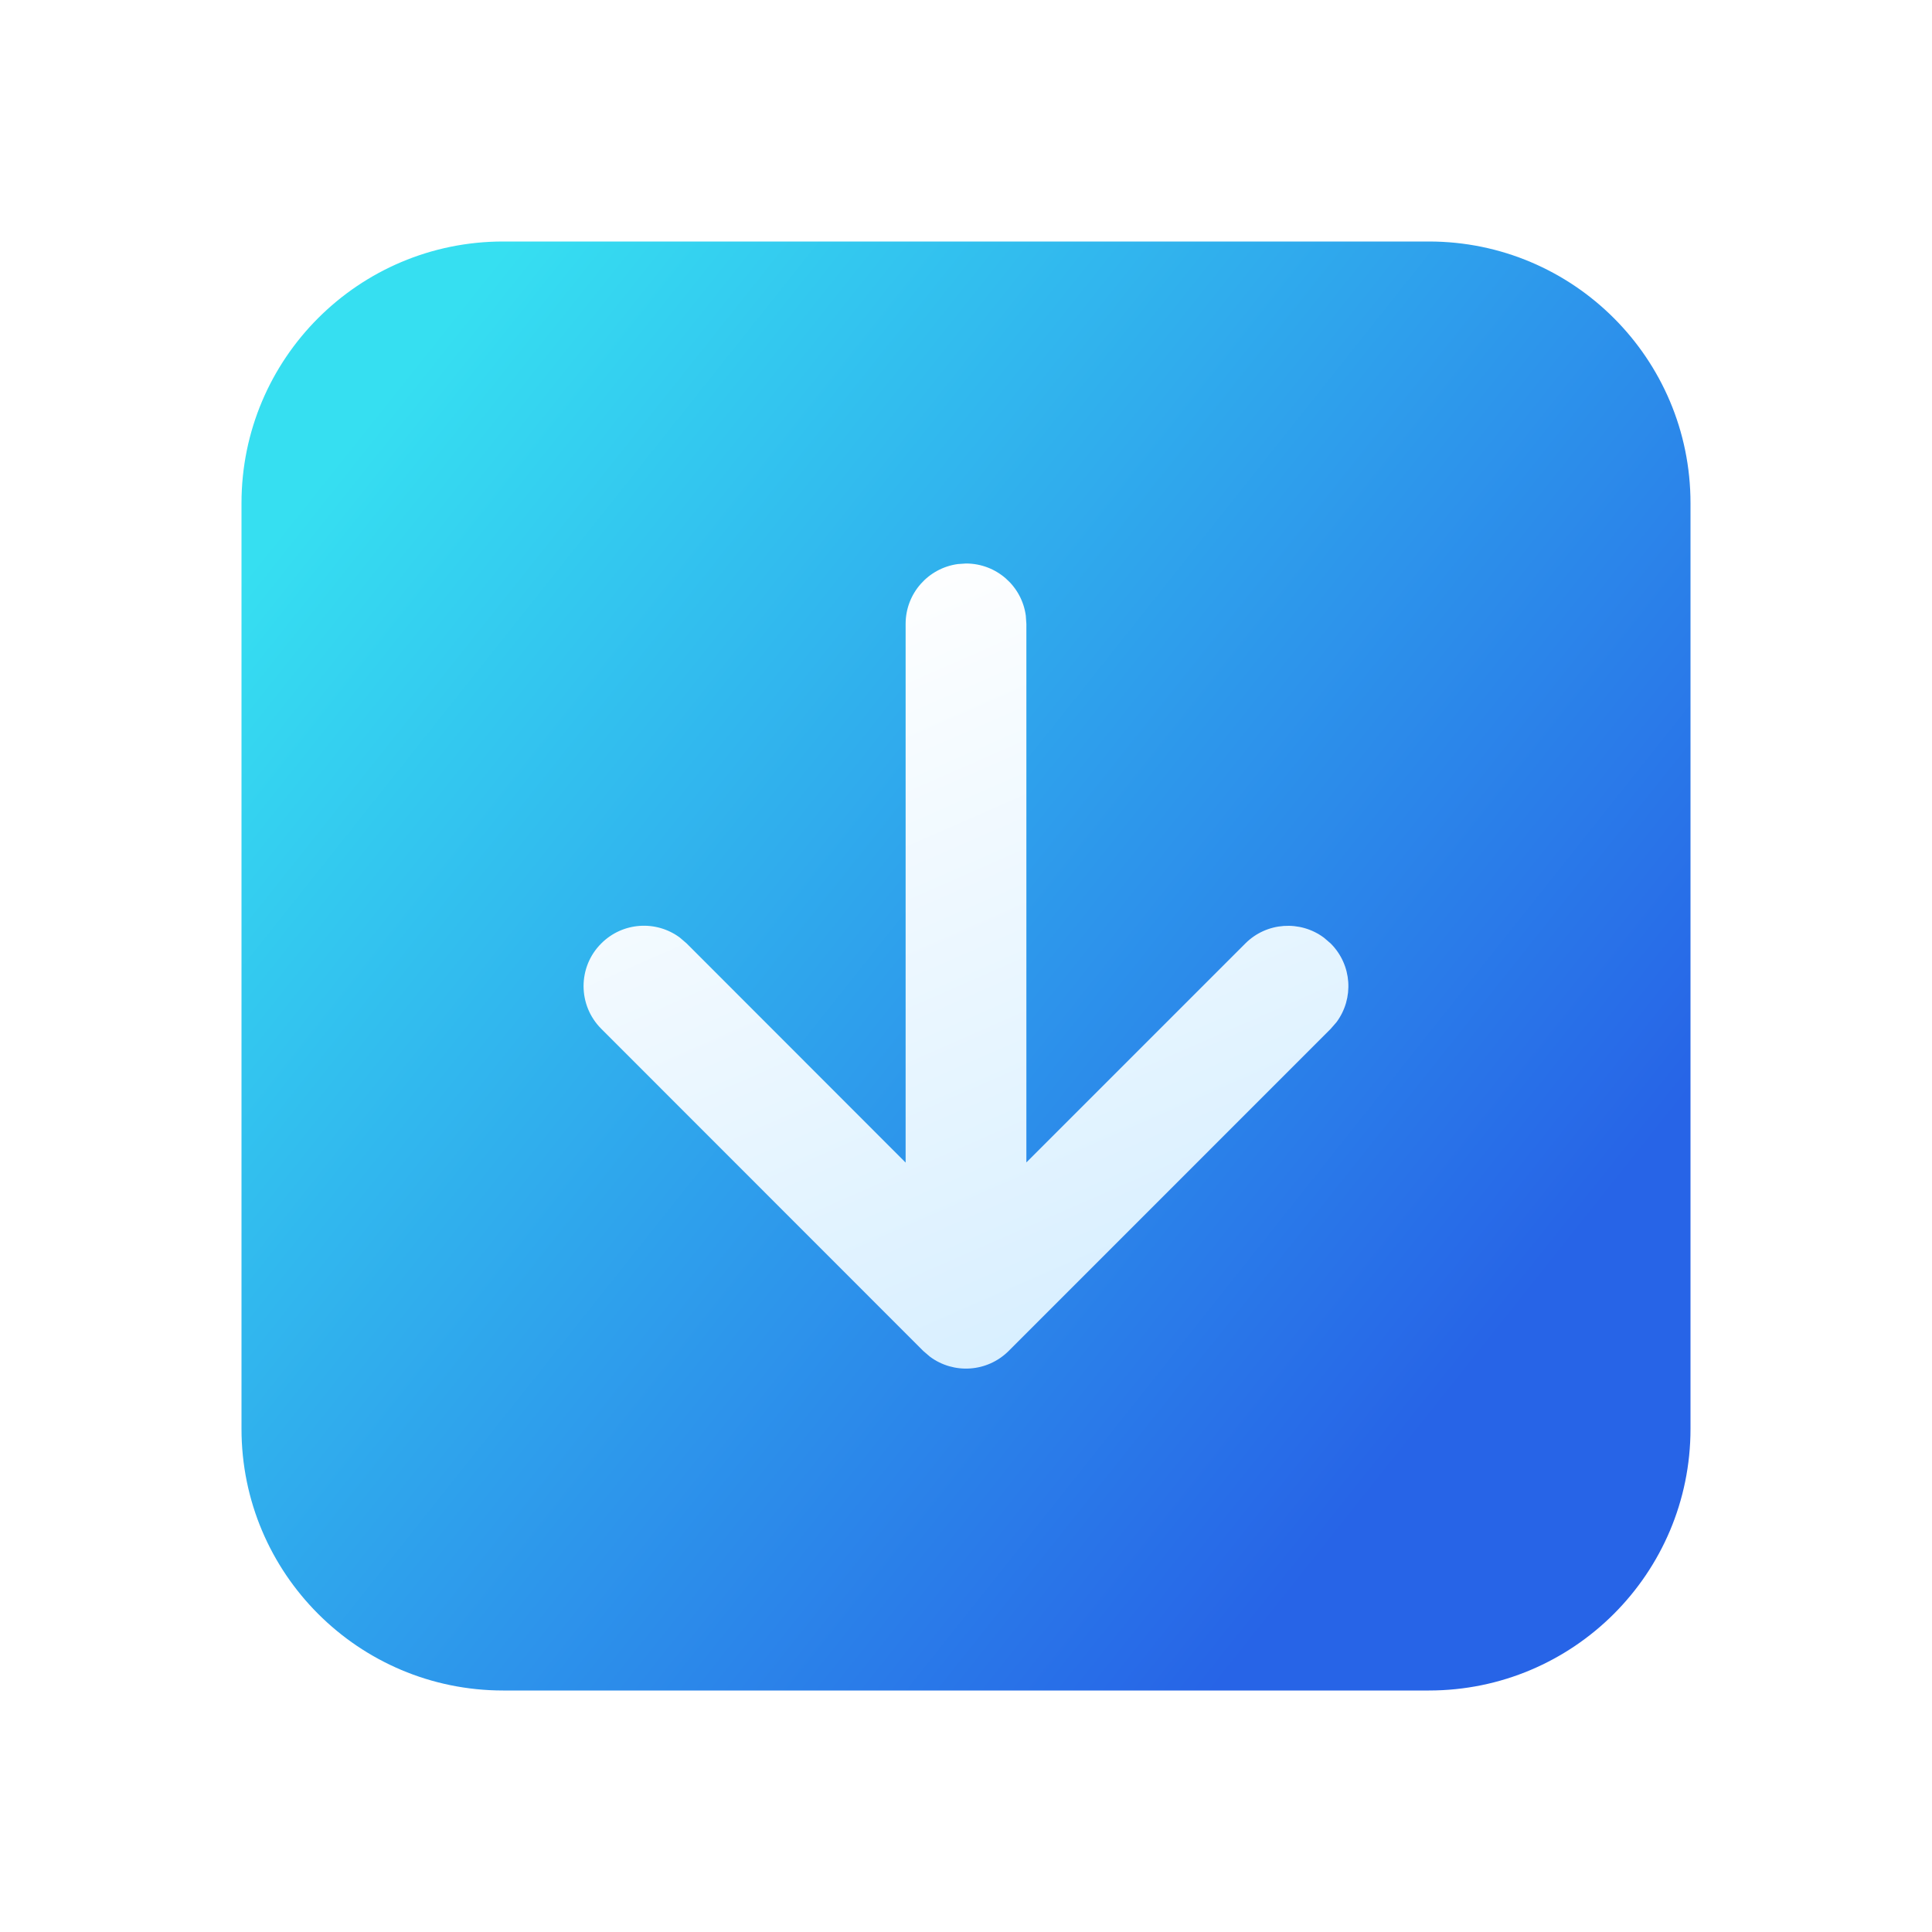
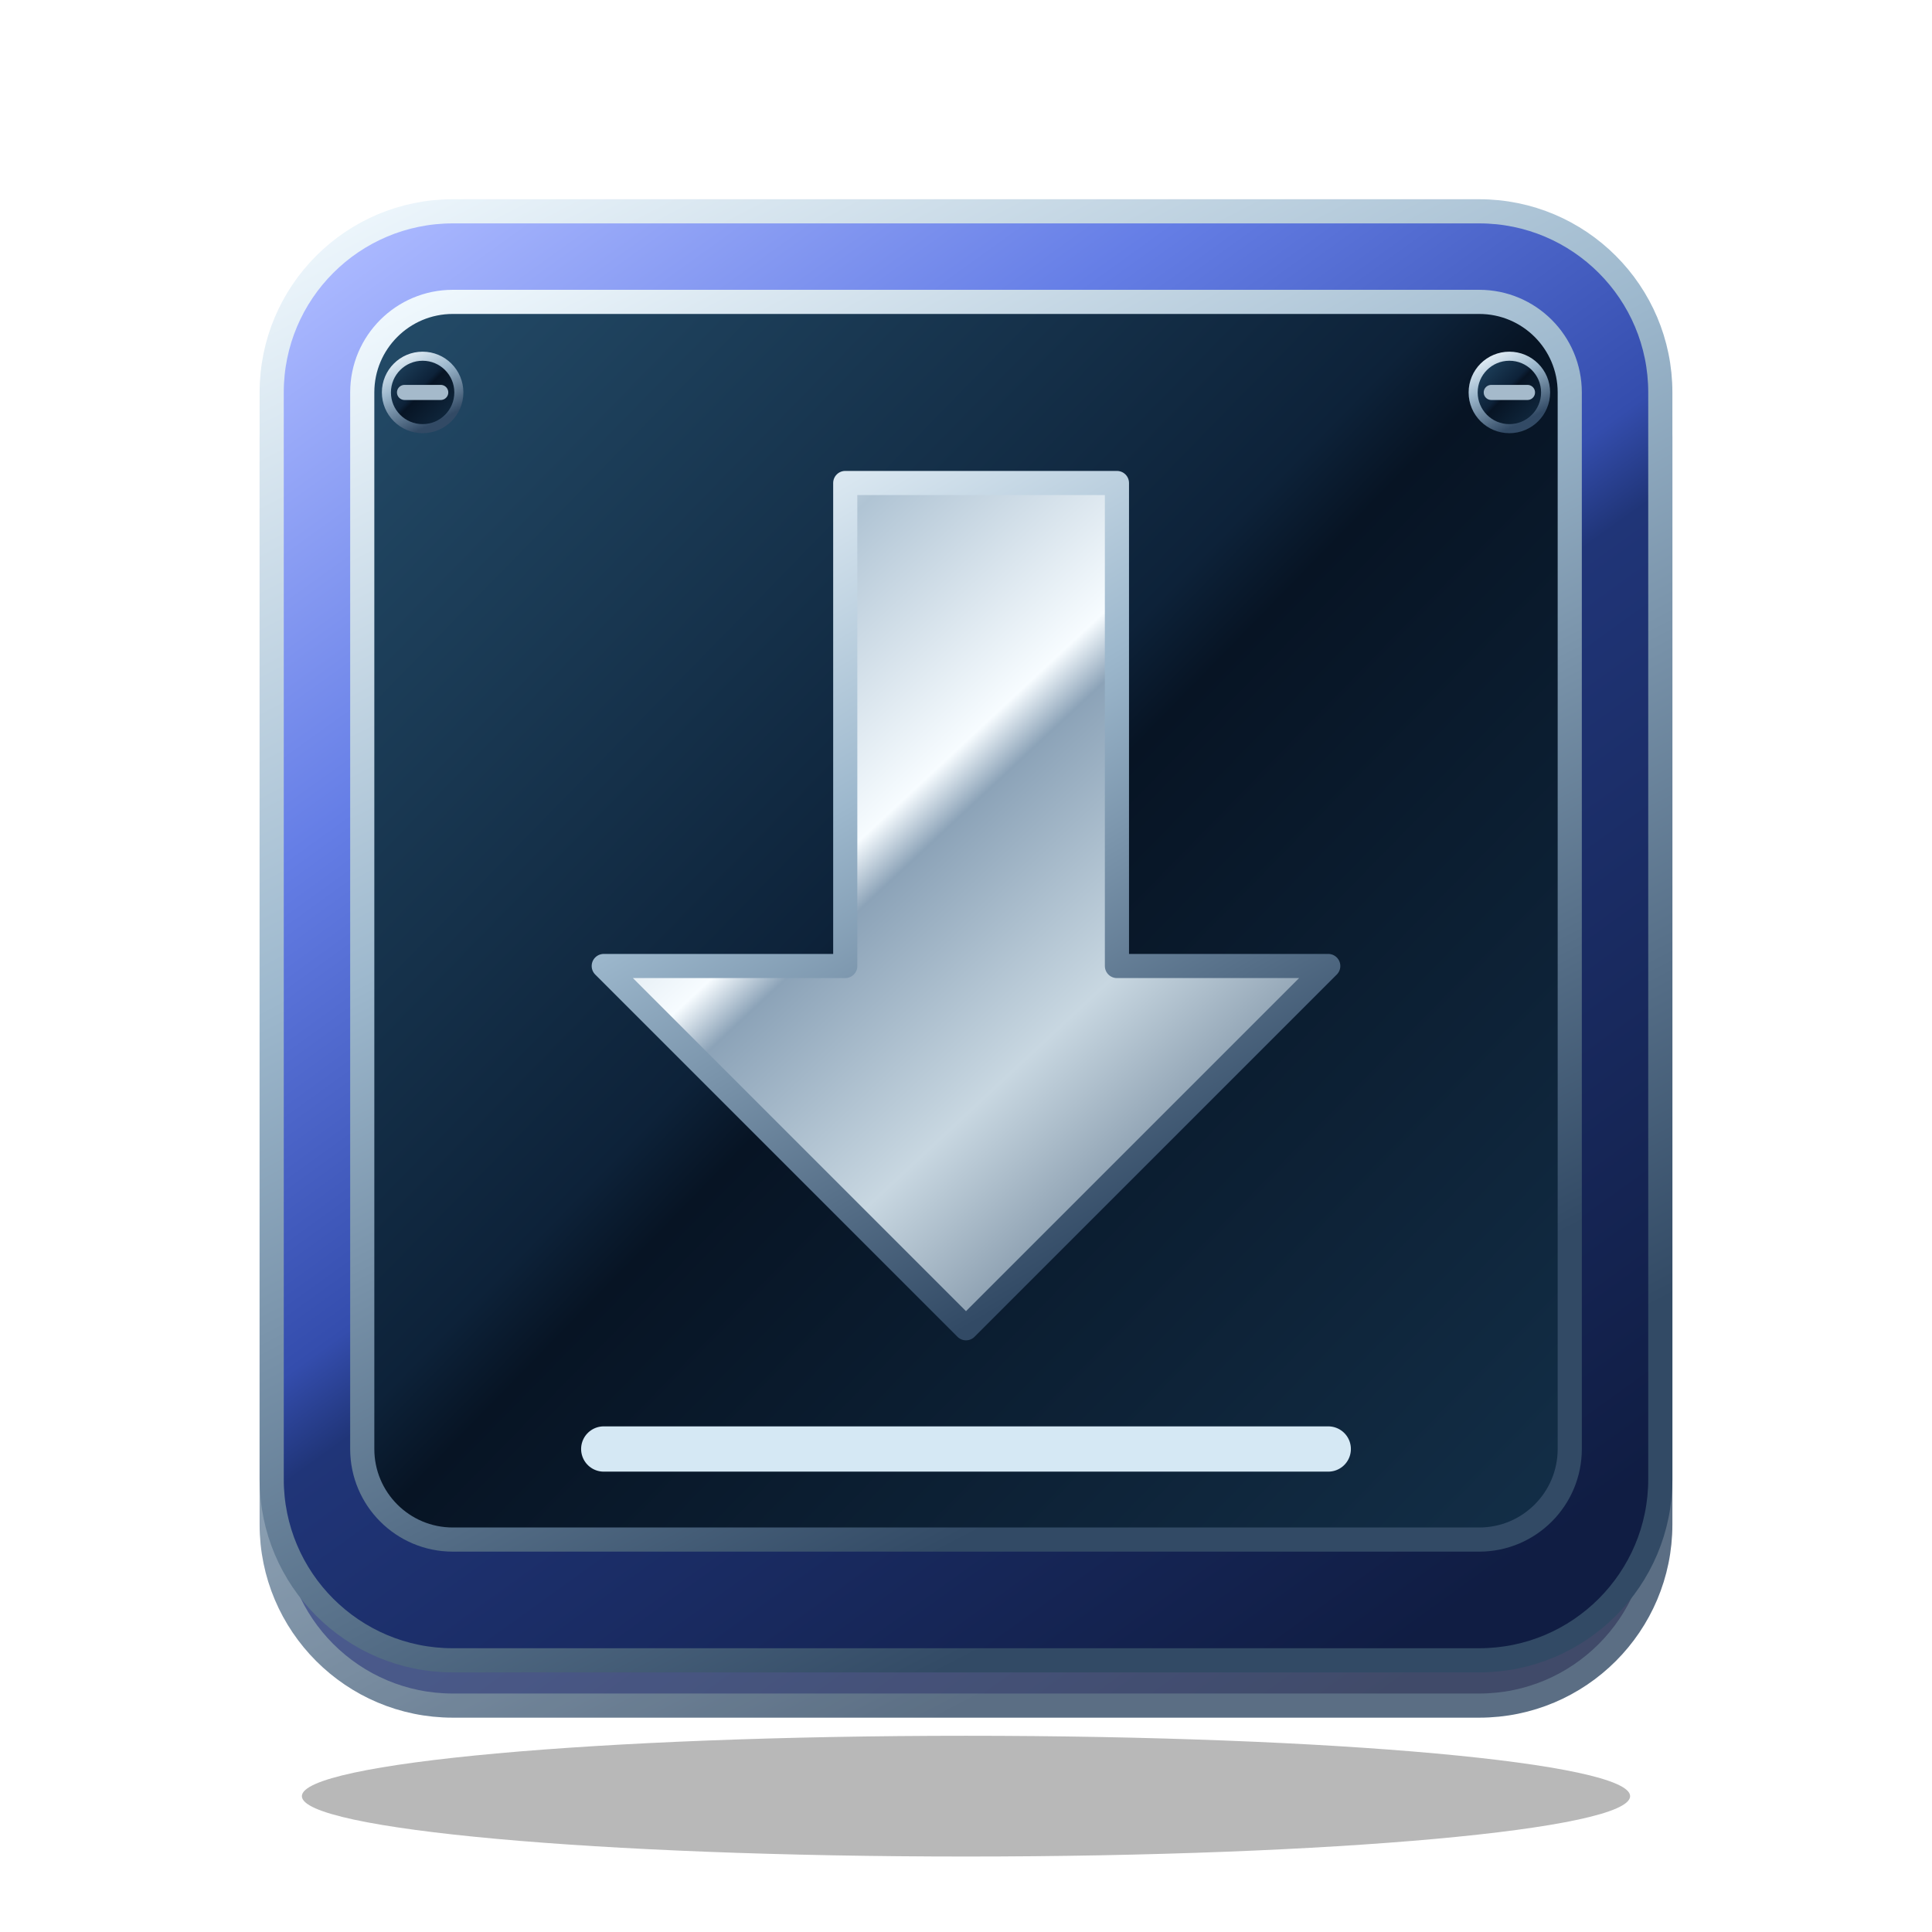
- <svg xmlns="http://www.w3.org/2000/svg" width="24" height="24" viewBox="0 0 24 24" fill="none">
-   <path d="M6.25 3C4.455 3 3 4.455 3 6.25V17.75C3 19.545 4.455 21 6.25 21H17.75C19.545 21 21 19.545 21 17.75V6.25C21 4.455 19.545 3 17.75 3H6.25Z" fill="url(#paint0_linear_72095_11918)" />
-   <path d="M16.53 11.72L16.446 11.648C16.153 11.43 15.736 11.454 15.47 11.72L12.75 14.44L12.75 7.75L12.743 7.648C12.694 7.282 12.38 7 12 7L11.898 7.007C11.532 7.057 11.25 7.37 11.25 7.75L11.25 14.442L8.53 11.72L8.445 11.647C8.152 11.429 7.735 11.453 7.469 11.72C7.176 12.012 7.176 12.487 7.469 12.78L11.469 16.782L11.553 16.854C11.847 17.072 12.263 17.048 12.53 16.782L16.53 12.781L16.603 12.697C16.821 12.403 16.797 11.987 16.53 11.72Z" fill="url(#paint1_linear_72095_11918)" />
+ <svg xmlns="http://www.w3.org/2000/svg" width="64" height="64" viewBox="0 0 64 64">
  <defs>
-     <linearGradient id="paint0_linear_72095_11918" x1="3.643" y1="6.375" x2="17.786" y2="17.625" gradientUnits="userSpaceOnUse">
-       <stop stop-color="#36DFF1" />
-       <stop offset="1" stop-color="#2764E7" />
+     <linearGradient id="silver" x1="0" y1="0" x2=".8" y2="1">
+       <stop stop-color="#FCFEFF" />
+       <stop offset=".19" stop-color="#B0C4D4" />
+       <stop offset=".43" stop-color="#F7FCFF" />
+       <stop offset=".48" stop-color="#8CA3B8" />
+       <stop offset=".7" stop-color="#C8D7E1" />
+       <stop offset="1" stop-color="#536A82" />
    </linearGradient>
-     <linearGradient id="paint1_linear_72095_11918" x1="9.076" y1="7.769" x2="16.75" y2="25.272" gradientUnits="userSpaceOnUse">
-       <stop stop-color="white" />
-       <stop offset="1" stop-color="#B3E0FF" />
+     <linearGradient id="edge" x2=".5" y2="1">
+       <stop stop-color="#F2FAFF" />
+       <stop offset=".44" stop-color="#9DB8CD" />
+       <stop offset="1" stop-color="#324A65" />
+     </linearGradient>
+     <linearGradient id="blue" x1=".1" y1="0" x2=".8" y2="1">
+       <stop stop-color="#AAB8FF" />
+       <stop offset=".26" stop-color="#657EE6" />
+       <stop offset=".5" stop-color="#344DAD" />
+       <stop offset=".55" stop-color="#203578" />
+       <stop offset="1" stop-color="#101D43" />
+     </linearGradient>
+     <linearGradient id="red" x2=".6" y2="1">
+       <stop stop-color="#FFB9C3" />
+       <stop offset=".26" stop-color="#E9536D" />
+       <stop offset=".52" stop-color="#AE203F" />
+       <stop offset="1" stop-color="#4C1126" />
+     </linearGradient>
+     <linearGradient id="glass" x2="1" y2="1">
+       <stop stop-color="#244C69" />
+       <stop offset=".45" stop-color="#0D2239" />
+       <stop offset=".5" stop-color="#071424" />
+       <stop offset="1" stop-color="#132F48" />
+     </linearGradient>
+     <linearGradient id="green" x2=".5" y2="1">
+       <stop stop-color="#AEEDD9" />
+       <stop offset=".5" stop-color="#399E85" />
+       <stop offset="1" stop-color="#123E38" />
+     </linearGradient>
+     <linearGradient id="amber" x2=".5" y2="1">
+       <stop stop-color="#FFF3C7" />
+       <stop offset=".4" stop-color="#D7A34A" />
+       <stop offset="1" stop-color="#75511D" />
    </linearGradient>
  </defs>
+   <ellipse cx="32" cy="59.5" rx="22" ry="2" fill="#000" opacity=".28" />
+   <g transform="translate(0 1.5)" opacity=".8">
+     <rect x="9" y="7" width="46" height="48" rx="6" fill="url(#blue)" stroke="url(#edge)" stroke-width="0.8" />
+     <rect x="12" y="10" width="40" height="41" rx="3" fill="url(#glass)" stroke="url(#edge)" stroke-width="0.8" />
+     <path d="M28 16H37V32H44L32 44 20 32H28Z" fill="url(#silver)" stroke="url(#edge)" stroke-width="0.8" stroke-linejoin="round" />
+     <path d="M20 48H44" fill="none" stroke="#D5E8F4" stroke-width="1.5" opacity="1" stroke-linecap="round" stroke-linejoin="round" />
+     <circle cx="14" cy="13" r="1.2" fill="url(#glass)" stroke="url(#edge)" stroke-width="0.3" />
+     <path d="M13.4 13h1.2" fill="none" stroke="#A5BACB" stroke-width="0.5" opacity="1" stroke-linecap="round" stroke-linejoin="round" />
+     <circle cx="50" cy="13" r="1.2" fill="url(#glass)" stroke="url(#edge)" stroke-width="0.3" />
+     <path d="M49.4 13h1.2" fill="none" stroke="#A5BACB" stroke-width="0.5" opacity="1" stroke-linecap="round" stroke-linejoin="round" />
+   </g>
+   <g>
+     <rect x="9" y="7" width="46" height="48" rx="6" fill="url(#blue)" stroke="url(#edge)" stroke-width="0.8" />
+     <rect x="12" y="10" width="40" height="41" rx="3" fill="url(#glass)" stroke="url(#edge)" stroke-width="0.8" />
+     <path d="M28 16H37V32H44L32 44 20 32H28Z" fill="url(#silver)" stroke="url(#edge)" stroke-width="0.8" stroke-linejoin="round" />
+     <path d="M20 48H44" fill="none" stroke="#D5E8F4" stroke-width="1.5" opacity="1" stroke-linecap="round" stroke-linejoin="round" />
+     <circle cx="14" cy="13" r="1.2" fill="url(#glass)" stroke="url(#edge)" stroke-width="0.3" />
+     <path d="M13.4 13h1.2" fill="none" stroke="#A5BACB" stroke-width="0.5" opacity="1" stroke-linecap="round" stroke-linejoin="round" />
+     <circle cx="50" cy="13" r="1.2" fill="url(#glass)" stroke="url(#edge)" stroke-width="0.3" />
+     <path d="M49.4 13h1.2" fill="none" stroke="#A5BACB" stroke-width="0.5" opacity="1" stroke-linecap="round" stroke-linejoin="round" />
+   </g>
</svg>
